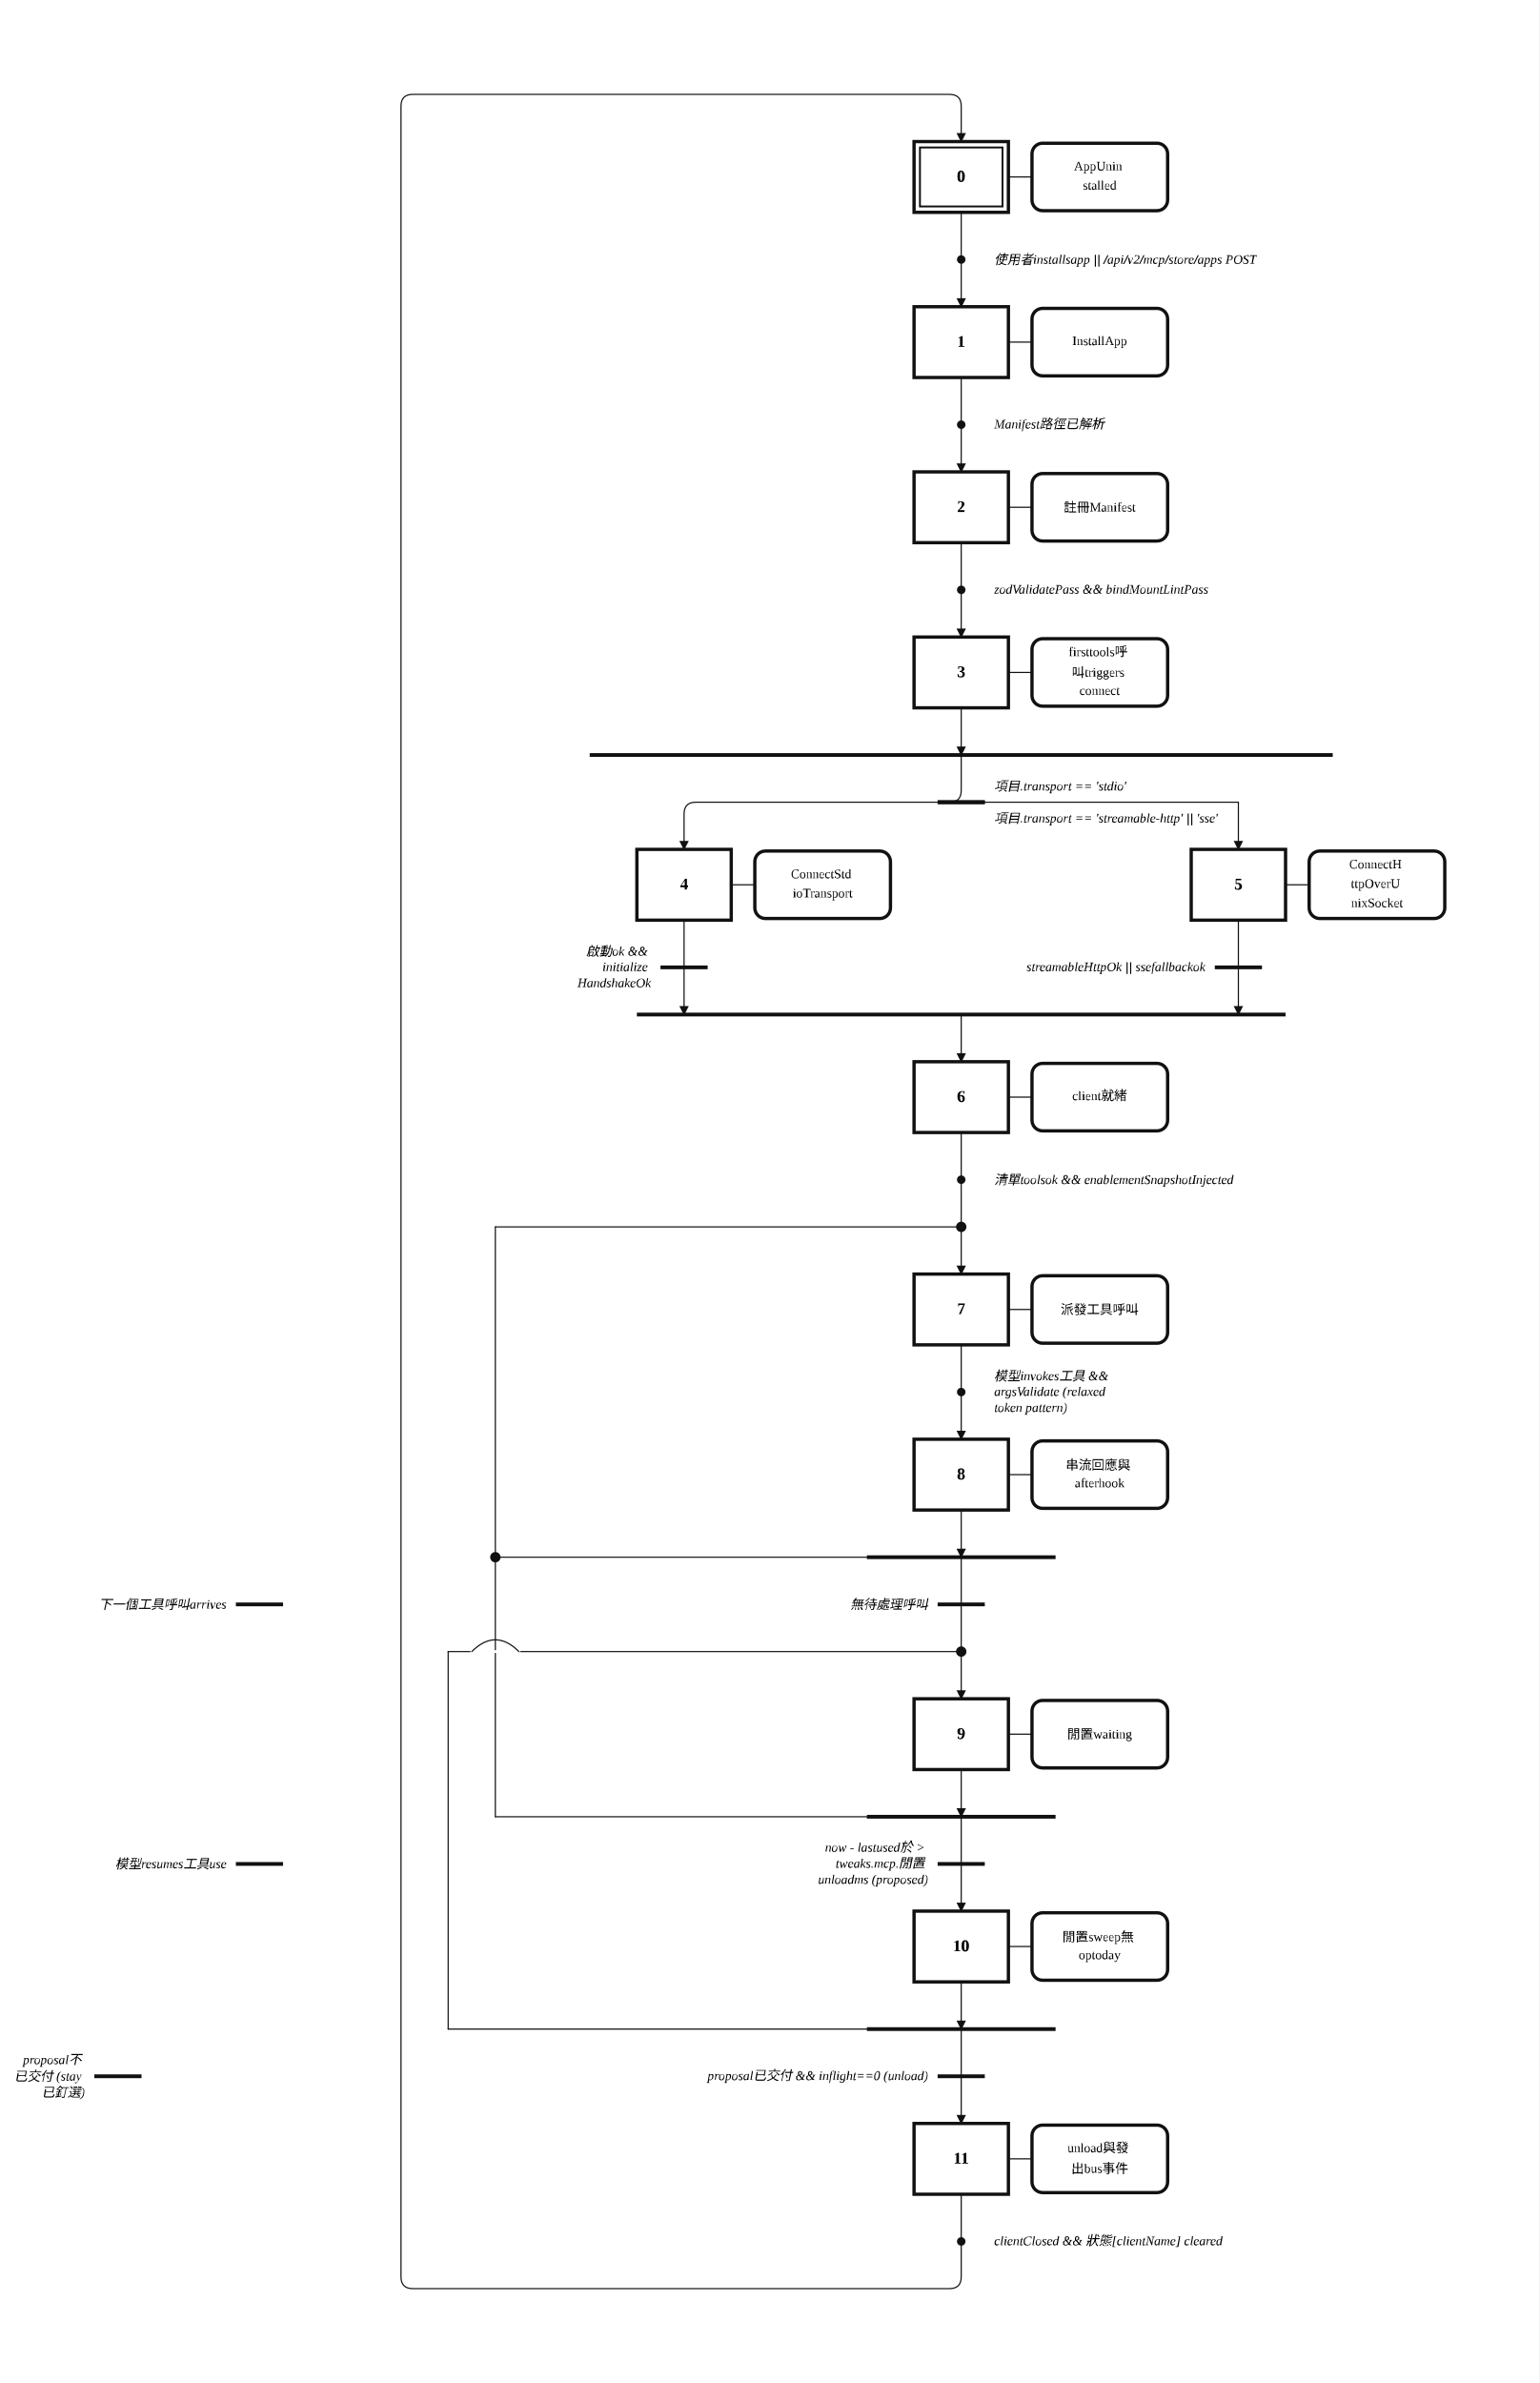
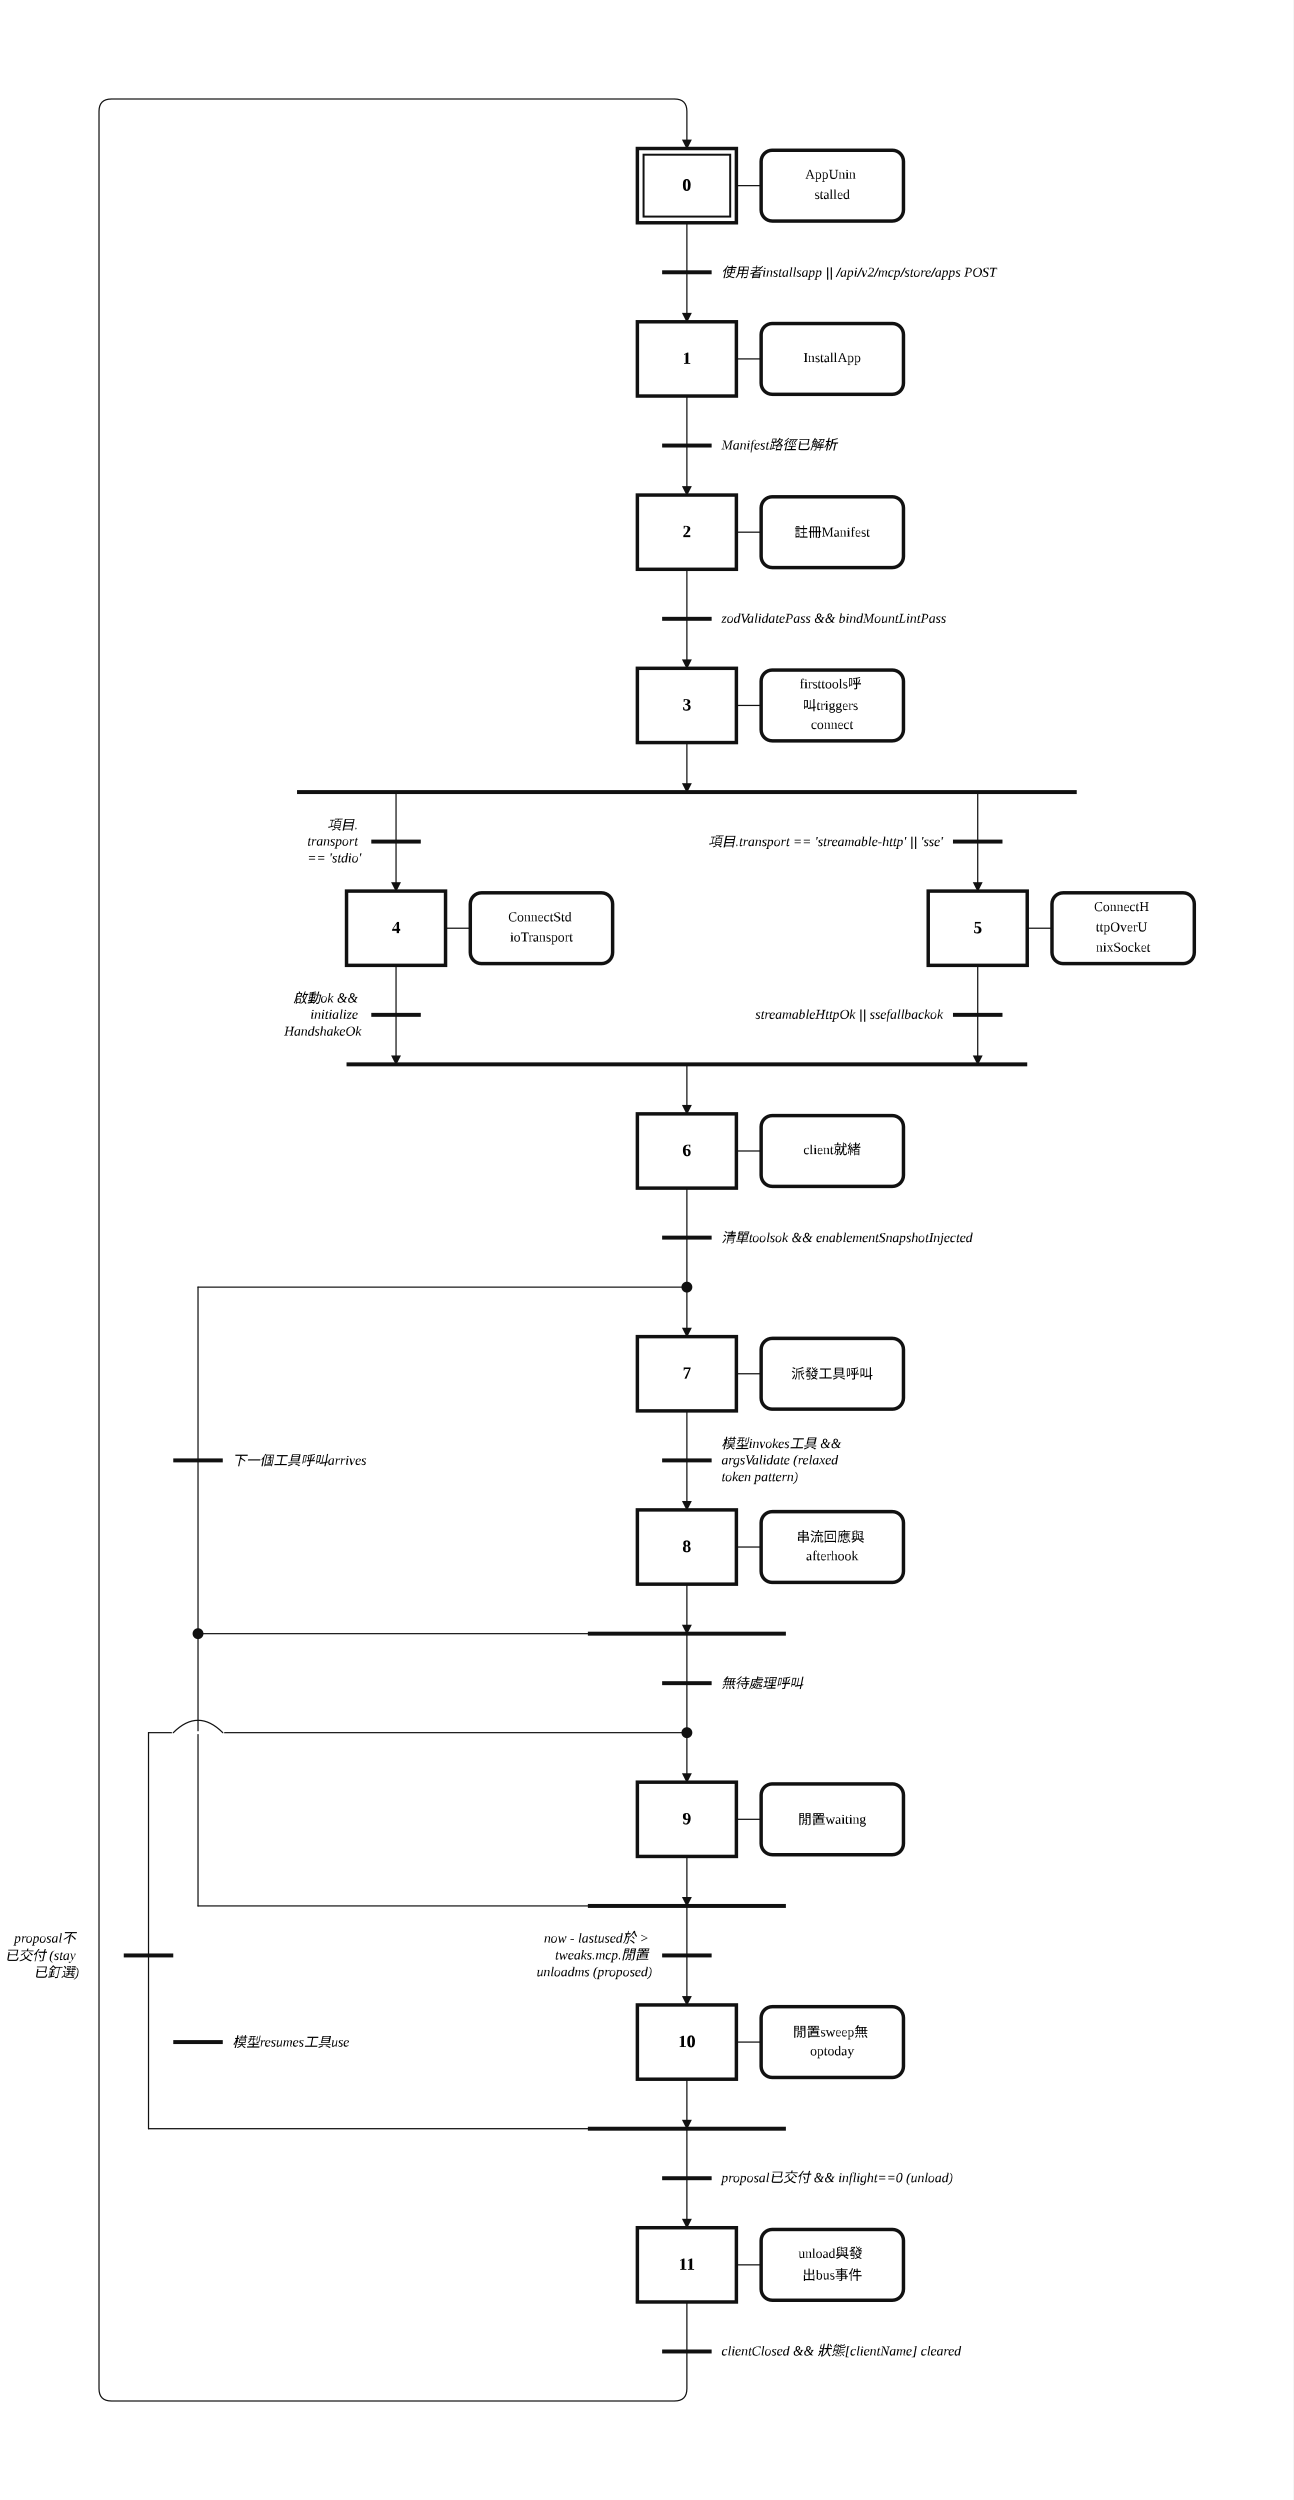
- <svg xmlns="http://www.w3.org/2000/svg" width="1305" height="2020" viewBox="-19.00 -2.00 65.25 101.00" role="img">
+ <svg xmlns="http://www.w3.org/2000/svg" width="1045" height="2020" viewBox="-6.00 -2.00 52.25 101.00" role="img">
  <style>
.step{fill:#fff;stroke:#111;stroke-width:.14}.step-inner{fill:none;stroke:#111;stroke-width:.08}
.action{fill:#fff;stroke:#111;stroke-width:.14}.gate{stroke:#111;stroke-width:.16}
.edge{fill:none;stroke:#111;stroke-width:.05;stroke-linecap:round;stroke-linejoin:round}.edge-arrow{marker-end:url(#arrow)}
.flyover-mask{stroke:#fff;stroke-width:.12;stroke-linecap:round}
.flyover{fill:none;stroke:#111;stroke-width:.05;stroke-linecap:round}
.junction{fill:#111;stroke:#111;stroke-width:0}.branch-junction{fill:#fff;stroke:#111;stroke-width:.08}
.assoc{stroke:#111;stroke-width:.05}.label{font:bold .7px 'Times New Roman', 'BiauKai', 'DFKai-SB', serif;text-anchor:middle;dominant-baseline:middle}
.action-label{font:.55px 'Times New Roman', 'BiauKai', 'DFKai-SB', serif;text-anchor:middle;dominant-baseline:middle}.gate-label{font:italic .55px 'Times New Roman', 'BiauKai', 'DFKai-SB', serif;text-anchor:start;dominant-baseline:middle}.gate-label-left{font:italic .55px 'Times New Roman', 'BiauKai', 'DFKai-SB', serif;text-anchor:end;dominant-baseline:middle}
</style>
  <defs>
    <marker id="arrow" markerWidth="0.4" markerHeight="0.4" refX="0.36" refY="0.2" orient="auto" markerUnits="userSpaceOnUse">
      <path d="M 0 0 L 0.4 0.2 L 0 0.4 z" fill="#111" />
    </marker>
  </defs>
-   <rect x="-19.00" y="-2.00" width="65.25" height="101.00" fill="white" />
+   <rect x="-6.00" y="-2.00" width="52.25" height="101.00" fill="white" />
  <path class="edge edge-arrow" d="M 21.75 48.00 L 21.75 52.00" />
  <path class="edge edge-arrow" d="M 21.75 64.00 L 21.75 70.00" />
  <path class="edge" d="M 21.75 7.00 L 21.75 9.00" />
  <path class="edge edge-arrow" d="M 21.75 9.00 L 21.75 11.00" />
  <path class="edge" d="M 21.75 14.00 L 21.75 16.00" />
  <path class="edge edge-arrow" d="M 21.75 16.00 L 21.75 18.00" />
  <path class="edge" d="M 21.75 21.00 L 21.75 23.00" />
  <path class="edge edge-arrow" d="M 21.75 23.00 L 21.75 25.00" />
  <path class="edge edge-arrow" d="M 21.75 28.00 L 21.75 30.00" />
-   <path class="edge edge-arrow" d="M 21.75 30.00 L 21.75 31.50 Q 21.75 32.00 21.25 32.00 L 10.50 32.00 Q 10.00 32.00 10.00 32.50 L 10.00 34.00" />
-   <path class="edge" d="M 21.75 32.00 L 33.50 32.00" />
-   <path class="edge edge-arrow" d="M 33.50 32.00 L 33.50 34.00" />
+   <path class="edge edge-arrow" d="M 10.00 30.00 L 10.00 34.00" />
+   <path class="edge edge-arrow" d="M 33.50 30.00 L 33.50 34.00" />
  <path class="edge edge-arrow" d="M 10.00 37.00 L 10.00 41.00" />
  <path class="edge edge-arrow" d="M 21.75 41.00 L 21.75 43.00" />
  <path class="edge edge-arrow" d="M 33.50 37.00 L 33.50 41.00" />
  <path class="edge" d="M 21.75 46.00 L 21.75 48.00" />
  <path class="edge" d="M 21.75 55.00 L 21.75 57.00" />
  <path class="edge edge-arrow" d="M 21.75 57.00 L 21.75 59.00" />
  <path class="edge edge-arrow" d="M 21.75 62.00 L 21.75 64.00" />
  <path class="edge" d="M 21.75 64.00 L 2.00 64.00" />
  <path class="edge" d="M 2.00 64.00 L 2.00 50.00" />
  <path class="edge" d="M 2.00 50.00 L 21.75 50.00" />
  <path class="edge edge-arrow" d="M 21.75 73.00 L 21.75 75.00" />
  <path class="edge" d="M 21.75 75.00 L 2.00 75.00" />
  <path class="edge" d="M 2.00 75.00 L 2.00 64.00" />
  <path class="edge edge-arrow" d="M 21.75 75.00 L 21.75 79.00" />
  <path class="edge edge-arrow" d="M 21.75 82.00 L 21.75 84.00" />
  <path class="edge" d="M 21.75 84.00 L 0.00 84.00" />
  <path class="edge" d="M 0.00 84.00 L 0.00 68.00" />
  <path class="edge" d="M 0.00 68.00 L 21.75 68.00" />
  <path class="edge edge-arrow" d="M 21.75 84.00 L 21.75 88.00" />
  <path class="edge" d="M 21.75 91.00 L 21.75 93.00" />
  <path class="edge edge-arrow" d="M 21.75 93.00 L 21.75 94.50 Q 21.75 95.00 21.25 95.00 L -1.50 95.00 Q -2.00 95.00 -2.00 94.50 L -2.00 2.50 Q -2.00 2.00 -1.50 2.00 L 21.25 2.00 Q 21.75 2.00 21.75 2.50 L 21.75 4.00" />
  <rect class="step" x="19.75" y="4.00" width="4.00" height="3.00" />
  <rect class="step-inner" x="20.00" y="4.25" width="3.50" height="2.50" />
  <text class="label" x="21.75" y="5.50">0</text>
  <rect class="step" x="19.75" y="11.00" width="4.00" height="3.00" />
  <text class="label" x="21.75" y="12.50">1</text>
  <rect class="step" x="19.75" y="18.00" width="4.00" height="3.00" />
  <text class="label" x="21.75" y="19.50">2</text>
  <rect class="step" x="19.75" y="25.00" width="4.00" height="3.00" />
  <text class="label" x="21.75" y="26.50">3</text>
  <rect class="step" x="8.00" y="34.00" width="4.00" height="3.00" />
  <text class="label" x="10.00" y="35.50">4</text>
  <rect class="step" x="31.50" y="34.00" width="4.00" height="3.00" />
  <text class="label" x="33.50" y="35.50">5</text>
  <rect class="step" x="19.75" y="43.00" width="4.00" height="3.00" />
  <text class="label" x="21.75" y="44.50">6</text>
  <rect class="step" x="19.75" y="52.00" width="4.00" height="3.00" />
  <text class="label" x="21.75" y="53.50">7</text>
  <rect class="step" x="19.75" y="59.00" width="4.00" height="3.00" />
  <text class="label" x="21.75" y="60.50">8</text>
  <rect class="step" x="19.75" y="70.00" width="4.00" height="3.00" />
  <text class="label" x="21.75" y="71.50">9</text>
  <rect class="step" x="19.75" y="79.00" width="4.00" height="3.00" />
  <text class="label" x="21.75" y="80.50">10</text>
  <rect class="step" x="19.75" y="88.00" width="4.00" height="3.00" />
  <text class="label" x="21.75" y="89.50">11</text>
  <line class="assoc" x1="23.75" y1="5.50" x2="24.75" y2="5.50" />
  <rect class="action" x="24.75" y="4.07" width="5.75" height="2.86" rx="0.45" ry="0.45" />
  <text class="action-label" x="27.62" y="5.09">
    <tspan x="27.62" dy="0">AppUnin</tspan>
    <tspan x="27.62" dy="0.82">stalled</tspan>
  </text>
  <line class="assoc" x1="23.75" y1="12.50" x2="24.75" y2="12.50" />
  <rect class="action" x="24.75" y="11.07" width="5.75" height="2.86" rx="0.45" ry="0.45" />
  <text class="action-label" x="27.62" y="12.50">
    <tspan x="27.62" dy="0">InstallApp</tspan>
  </text>
  <line class="assoc" x1="23.75" y1="19.50" x2="24.75" y2="19.50" />
  <rect class="action" x="24.75" y="18.07" width="5.75" height="2.86" rx="0.45" ry="0.45" />
  <text class="action-label" x="27.62" y="19.50">
    <tspan x="27.62" dy="0">註冊Manifest</tspan>
  </text>
  <line class="assoc" x1="23.75" y1="26.50" x2="24.75" y2="26.50" />
  <rect class="action" x="24.75" y="25.07" width="5.75" height="2.86" rx="0.45" ry="0.45" />
  <text class="action-label" x="27.62" y="25.68">
    <tspan x="27.62" dy="0">firsttools呼</tspan>
    <tspan x="27.62" dy="0.82">叫triggers</tspan>
    <tspan x="27.62" dy="0.82">connect</tspan>
  </text>
  <line class="assoc" x1="12.00" y1="35.50" x2="13.00" y2="35.50" />
  <rect class="action" x="13.00" y="34.07" width="5.75" height="2.86" rx="0.45" ry="0.45" />
  <text class="action-label" x="15.88" y="35.09">
    <tspan x="15.88" dy="0">ConnectStd</tspan>
    <tspan x="15.88" dy="0.82">ioTransport</tspan>
  </text>
  <line class="assoc" x1="35.50" y1="35.50" x2="36.50" y2="35.50" />
  <rect class="action" x="36.50" y="34.07" width="5.75" height="2.86" rx="0.45" ry="0.45" />
  <text class="action-label" x="39.38" y="34.68">
    <tspan x="39.38" dy="0">ConnectH</tspan>
    <tspan x="39.38" dy="0.82">ttpOverU</tspan>
    <tspan x="39.38" dy="0.82">nixSocket</tspan>
  </text>
  <line class="assoc" x1="23.75" y1="44.50" x2="24.75" y2="44.50" />
  <rect class="action" x="24.75" y="43.07" width="5.75" height="2.86" rx="0.45" ry="0.45" />
  <text class="action-label" x="27.62" y="44.50">
    <tspan x="27.62" dy="0">client就緒</tspan>
  </text>
  <line class="assoc" x1="23.75" y1="53.50" x2="24.75" y2="53.50" />
  <rect class="action" x="24.75" y="52.07" width="5.75" height="2.86" rx="0.45" ry="0.45" />
  <text class="action-label" x="27.62" y="53.50">
    <tspan x="27.62" dy="0">派發工具呼叫</tspan>
  </text>
  <line class="assoc" x1="23.75" y1="60.50" x2="24.75" y2="60.50" />
  <rect class="action" x="24.75" y="59.07" width="5.75" height="2.86" rx="0.45" ry="0.45" />
  <text class="action-label" x="27.62" y="60.09">
    <tspan x="27.62" dy="0">串流回應與</tspan>
    <tspan x="27.62" dy="0.82">afterhook</tspan>
  </text>
  <line class="assoc" x1="23.75" y1="71.50" x2="24.75" y2="71.50" />
  <rect class="action" x="24.75" y="70.07" width="5.75" height="2.86" rx="0.45" ry="0.45" />
  <text class="action-label" x="27.62" y="71.50">
    <tspan x="27.62" dy="0">閒置waiting</tspan>
  </text>
  <line class="assoc" x1="23.75" y1="80.50" x2="24.75" y2="80.50" />
  <rect class="action" x="24.75" y="79.07" width="5.75" height="2.86" rx="0.45" ry="0.45" />
  <text class="action-label" x="27.62" y="80.09">
    <tspan x="27.62" dy="0">閒置sweep無</tspan>
    <tspan x="27.62" dy="0.82">optoday</tspan>
  </text>
  <line class="assoc" x1="23.75" y1="89.50" x2="24.75" y2="89.50" />
  <rect class="action" x="24.75" y="88.07" width="5.75" height="2.86" rx="0.45" ry="0.45" />
  <text class="action-label" x="27.62" y="89.09">
    <tspan x="27.62" dy="0">unload與發</tspan>
    <tspan x="27.62" dy="0.82">出bus事件</tspan>
  </text>
-   <circle class="junction" cx="21.75" cy="9.00" r="0.18" />
+   <line class="gate" x1="20.75" y1="9.00" x2="22.75" y2="9.00" />
  <text class="gate-label" x="23.15" y="9.00">
    <tspan x="23.15" dy="0">使用者installsapp || /api/v2/mcp/store/apps POST</tspan>
  </text>
-   <circle class="junction" cx="21.75" cy="16.00" r="0.18" />
+   <line class="gate" x1="20.75" y1="16.00" x2="22.75" y2="16.00" />
  <text class="gate-label" x="23.15" y="16.00">
    <tspan x="23.15" dy="0">Manifest路徑已解析</tspan>
  </text>
-   <circle class="junction" cx="21.75" cy="23.00" r="0.18" />
+   <line class="gate" x1="20.75" y1="23.00" x2="22.75" y2="23.00" />
  <text class="gate-label" x="23.15" y="23.00">
    <tspan x="23.15" dy="0">zodValidatePass &amp;&amp; bindMountLintPass</tspan>
  </text>
  <line class="gate" x1="6.00" y1="30.00" x2="37.50" y2="30.00" />
  <line class="gate" x1="8.00" y1="41.00" x2="35.50" y2="41.00" />
-   <circle class="junction" cx="21.75" cy="48.00" r="0.18" />
+   <line class="gate" x1="20.75" y1="48.00" x2="22.75" y2="48.00" />
  <text class="gate-label" x="23.15" y="48.00">
    <tspan x="23.15" dy="0">清單toolsok &amp;&amp; enablementSnapshotInjected</tspan>
  </text>
-   <circle class="junction" cx="21.75" cy="57.00" r="0.18" />
+   <line class="gate" x1="20.75" y1="57.00" x2="22.75" y2="57.00" />
  <text class="gate-label" x="23.15" y="56.32">
    <tspan x="23.15" dy="0">模型invokes工具 &amp;&amp;</tspan>
    <tspan x="23.15" dy="0.68">argsValidate (relaxed</tspan>
    <tspan x="23.15" dy="0.68">token pattern)</tspan>
  </text>
  <line class="gate" x1="17.75" y1="64.00" x2="25.75" y2="64.00" />
  <line class="gate" x1="17.75" y1="75.00" x2="25.75" y2="75.00" />
  <line class="gate" x1="17.75" y1="84.00" x2="25.75" y2="84.00" />
-   <circle class="junction" cx="21.75" cy="93.00" r="0.18" />
+   <line class="gate" x1="20.75" y1="93.00" x2="22.75" y2="93.00" />
  <text class="gate-label" x="23.15" y="93.00">
    <tspan x="23.15" dy="0">clientClosed &amp;&amp; 狀態[clientName] cleared</tspan>
  </text>
-   <line class="gate" x1="20.75" y1="32.00" x2="22.75" y2="32.00" />
-   <text class="gate-label" x="23.15" y="31.32">
-     <tspan x="23.15" dy="0">項目.transport == 'stdio'</tspan>
-   </text>
-   <line class="gate" x1="20.75" y1="32.00" x2="22.75" y2="32.00" />
-   <text class="gate-label" x="23.15" y="32.68">
-     <tspan x="23.15" dy="0">項目.transport == 'streamable-http' || 'sse'</tspan>
+   <line class="gate" x1="9.00" y1="32.00" x2="11.00" y2="32.00" />
+   <text class="gate-label-left" x="8.60" y="31.32">
+     <tspan x="8.60" dy="0">項目.</tspan>
+     <tspan x="8.60" dy="0.68">transport</tspan>
+     <tspan x="8.60" dy="0.68">== 'stdio'</tspan>
+   </text>
+   <line class="gate" x1="32.50" y1="32.00" x2="34.50" y2="32.00" />
+   <text class="gate-label-left" x="32.10" y="32.00">
+     <tspan x="32.10" dy="0">項目.transport == 'streamable-http' || 'sse'</tspan>
  </text>
  <line class="gate" x1="9.00" y1="39.00" x2="11.00" y2="39.00" />
  <text class="gate-label-left" x="8.60" y="38.32">
    <tspan x="8.60" dy="0">啟動ok &amp;&amp;</tspan>
    <tspan x="8.60" dy="0.68">initialize</tspan>
    <tspan x="8.60" dy="0.68">HandshakeOk</tspan>
  </text>
  <line class="gate" x1="32.50" y1="39.00" x2="34.50" y2="39.00" />
  <text class="gate-label-left" x="32.10" y="39.00">
    <tspan x="32.10" dy="0">streamableHttpOk || ssefallbackok</tspan>
  </text>
-   <line class="gate" x1="-9.00" y1="66.00" x2="-7.00" y2="66.00" />
-   <text class="gate-label-left" x="-9.40" y="66.00">
-     <tspan x="-9.40" dy="0">下一個工具呼叫arrives</tspan>
+   <line class="gate" x1="1.00" y1="57.00" x2="3.00" y2="57.00" />
+   <text class="gate-label" x="3.40" y="57.00">
+     <tspan x="3.40" dy="0">下一個工具呼叫arrives</tspan>
  </text>
  <line class="gate" x1="20.75" y1="66.00" x2="22.75" y2="66.00" />
-   <text class="gate-label-left" x="20.35" y="66.00">
-     <tspan x="20.35" dy="0">無待處理呼叫</tspan>
-   </text>
-   <line class="gate" x1="-9.00" y1="77.00" x2="-7.00" y2="77.00" />
-   <text class="gate-label-left" x="-9.40" y="77.00">
-     <tspan x="-9.40" dy="0">模型resumes工具use</tspan>
+   <text class="gate-label" x="23.15" y="66.00">
+     <tspan x="23.15" dy="0">無待處理呼叫</tspan>
+   </text>
+   <line class="gate" x1="1.00" y1="80.50" x2="3.00" y2="80.50" />
+   <text class="gate-label" x="3.40" y="80.50">
+     <tspan x="3.40" dy="0">模型resumes工具use</tspan>
  </text>
  <line class="gate" x1="20.75" y1="77.00" x2="22.75" y2="77.00" />
  <text class="gate-label-left" x="20.35" y="76.32">
    <tspan x="20.35" dy="0">now - lastused於 &gt;</tspan>
    <tspan x="20.35" dy="0.68">tweaks.mcp.閒置</tspan>
    <tspan x="20.35" dy="0.68">unloadms (proposed)</tspan>
  </text>
-   <line class="gate" x1="-15.00" y1="86.00" x2="-13.00" y2="86.00" />
-   <text class="gate-label-left" x="-15.40" y="85.32">
-     <tspan x="-15.40" dy="0">proposal不</tspan>
-     <tspan x="-15.40" dy="0.68">已交付 (stay</tspan>
-     <tspan x="-15.40" dy="0.68">已釘選)</tspan>
+   <line class="gate" x1="-1.00" y1="77.00" x2="1.00" y2="77.00" />
+   <text class="gate-label-left" x="-2.80" y="76.32">
+     <tspan x="-2.80" dy="0">proposal不</tspan>
+     <tspan x="-2.80" dy="0.68">已交付 (stay</tspan>
+     <tspan x="-2.80" dy="0.68">已釘選)</tspan>
  </text>
  <line class="gate" x1="20.75" y1="86.00" x2="22.75" y2="86.00" />
-   <text class="gate-label-left" x="20.35" y="86.00">
-     <tspan x="20.35" dy="0">proposal已交付 &amp;&amp; inflight==0 (unload)</tspan>
+   <text class="gate-label" x="23.15" y="86.00">
+     <tspan x="23.15" dy="0">proposal已交付 &amp;&amp; inflight==0 (unload)</tspan>
  </text>
  <line class="flyover-mask" x1="1.00" y1="68.00" x2="3.00" y2="68.00" />
  <path class="flyover" d="M 1.00 68.00 Q 2.00 67.00 3.00 68.00" />
  <circle class="junction" cx="21.75" cy="50.00" r="0.22" />
  <circle class="junction" cx="21.75" cy="68.00" r="0.22" />
  <circle class="junction" cx="2.00" cy="64.00" r="0.22" />
</svg>
